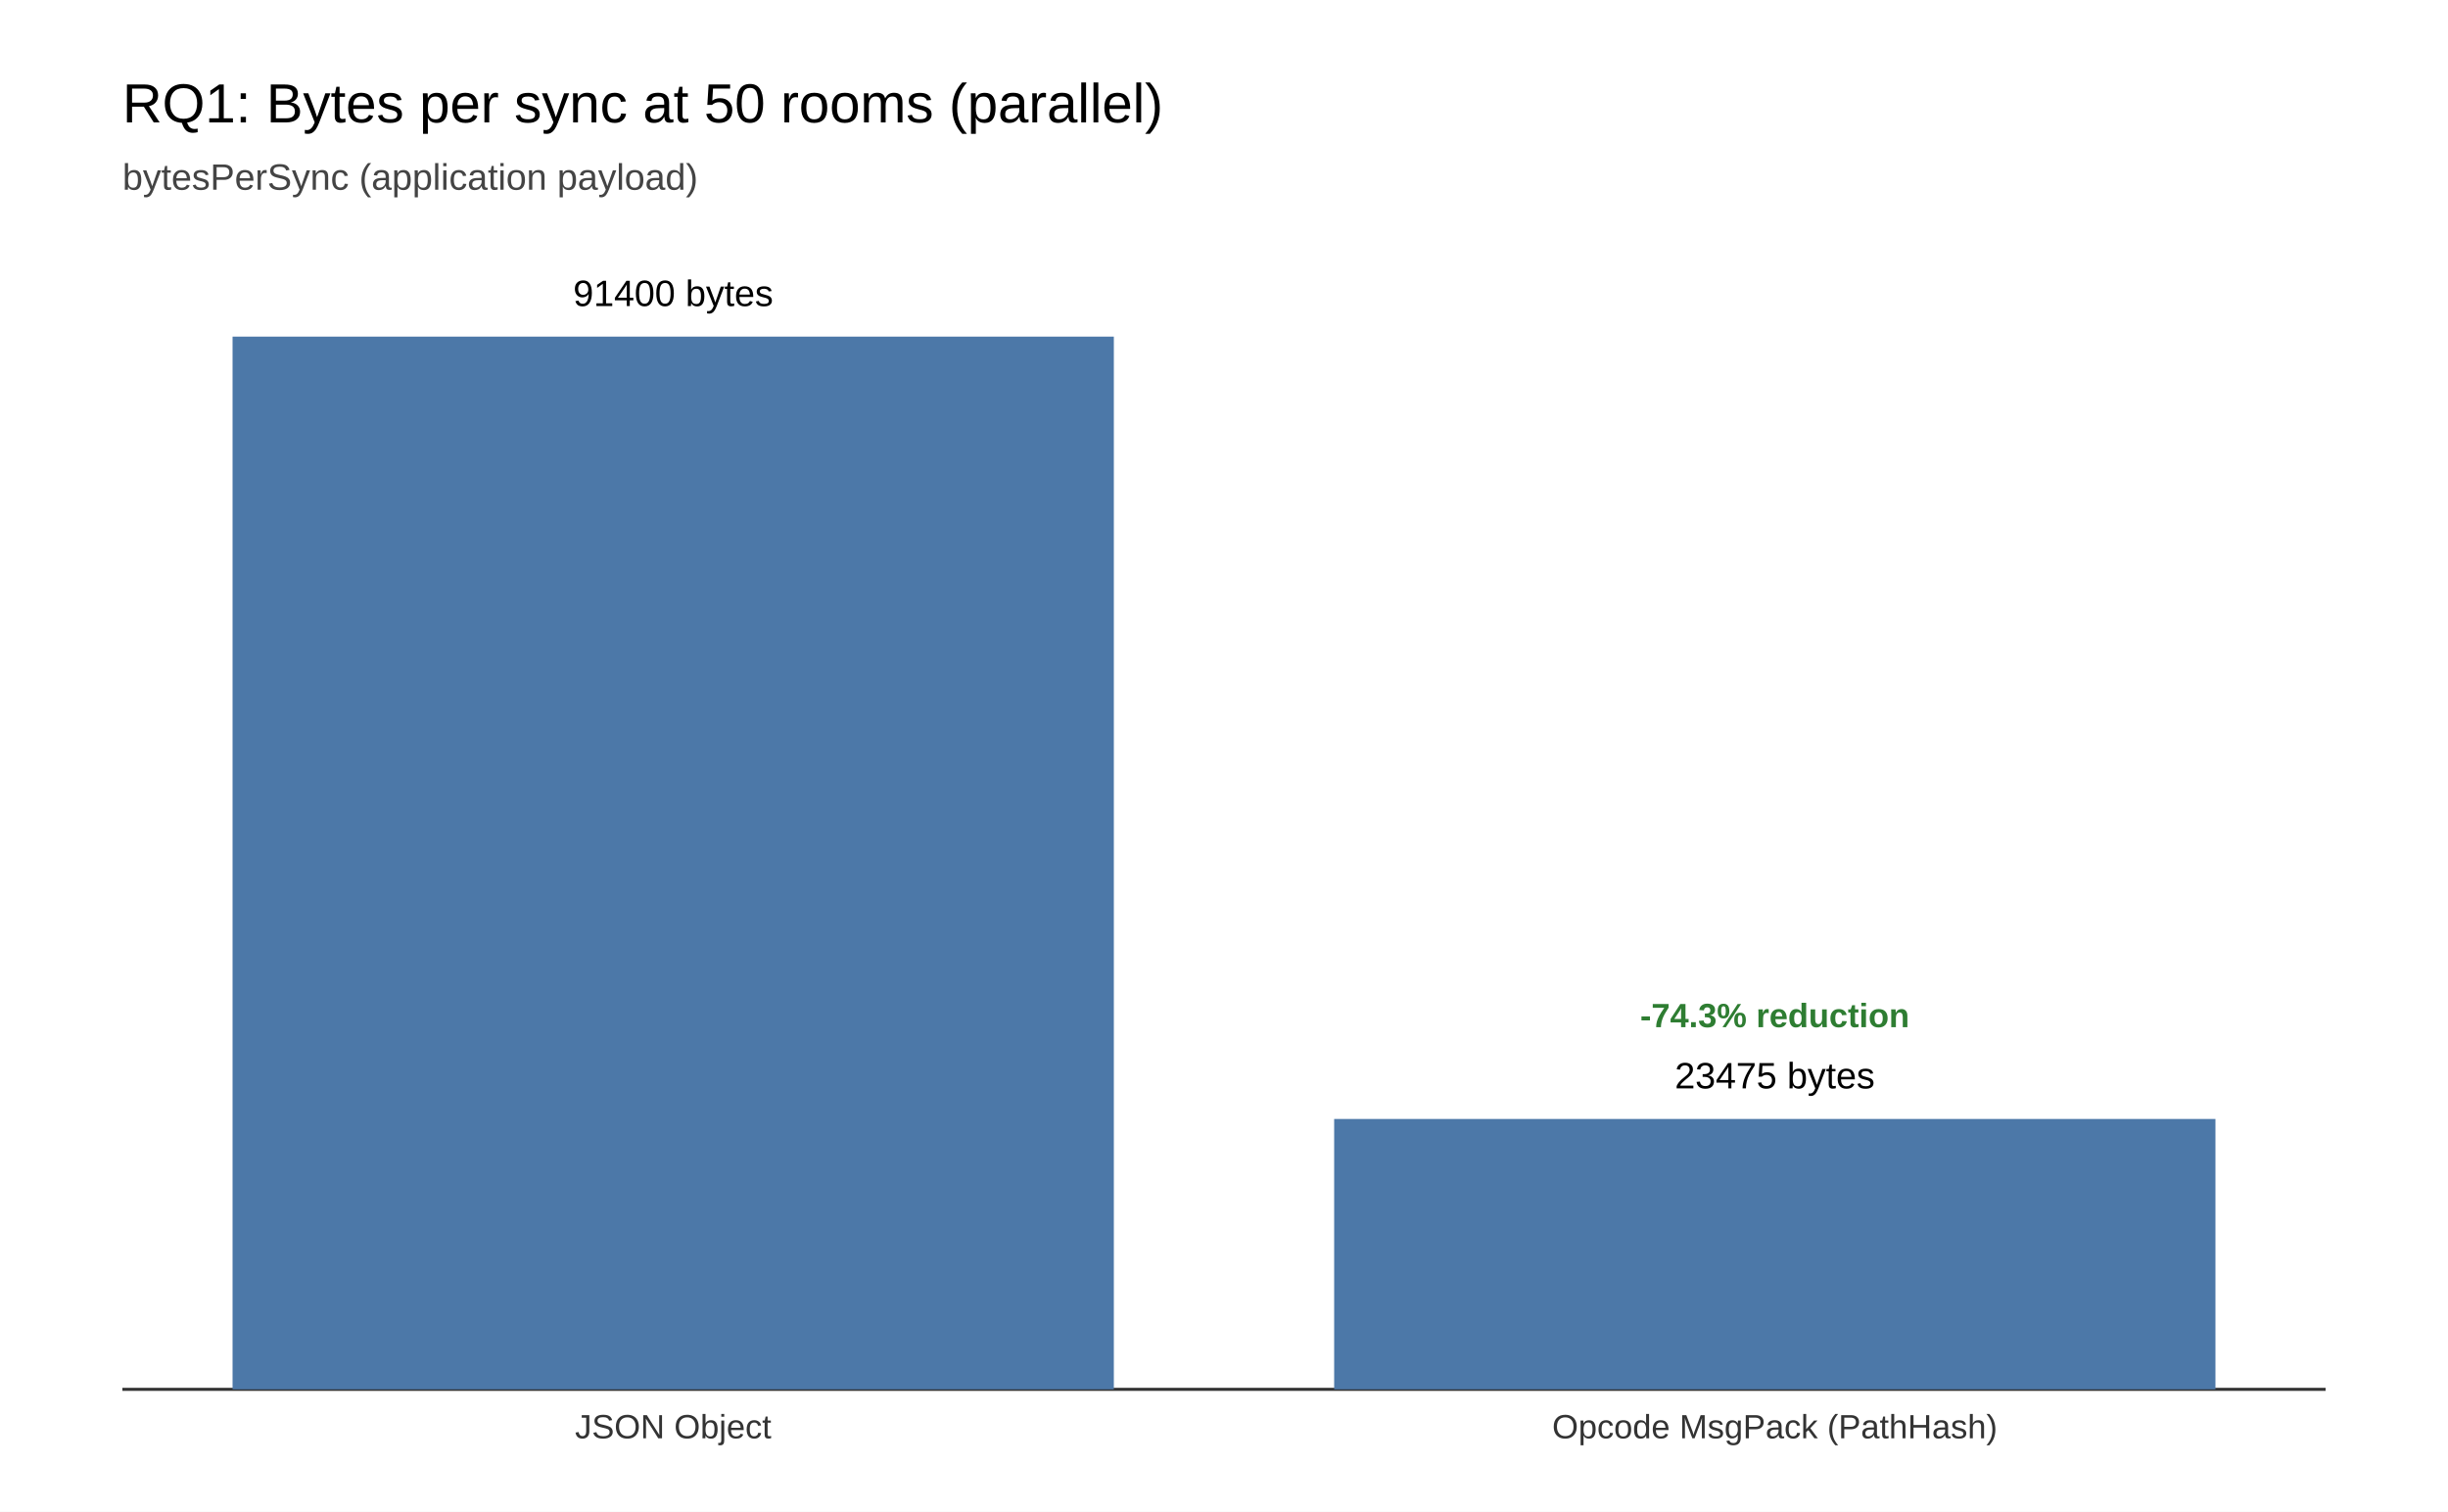
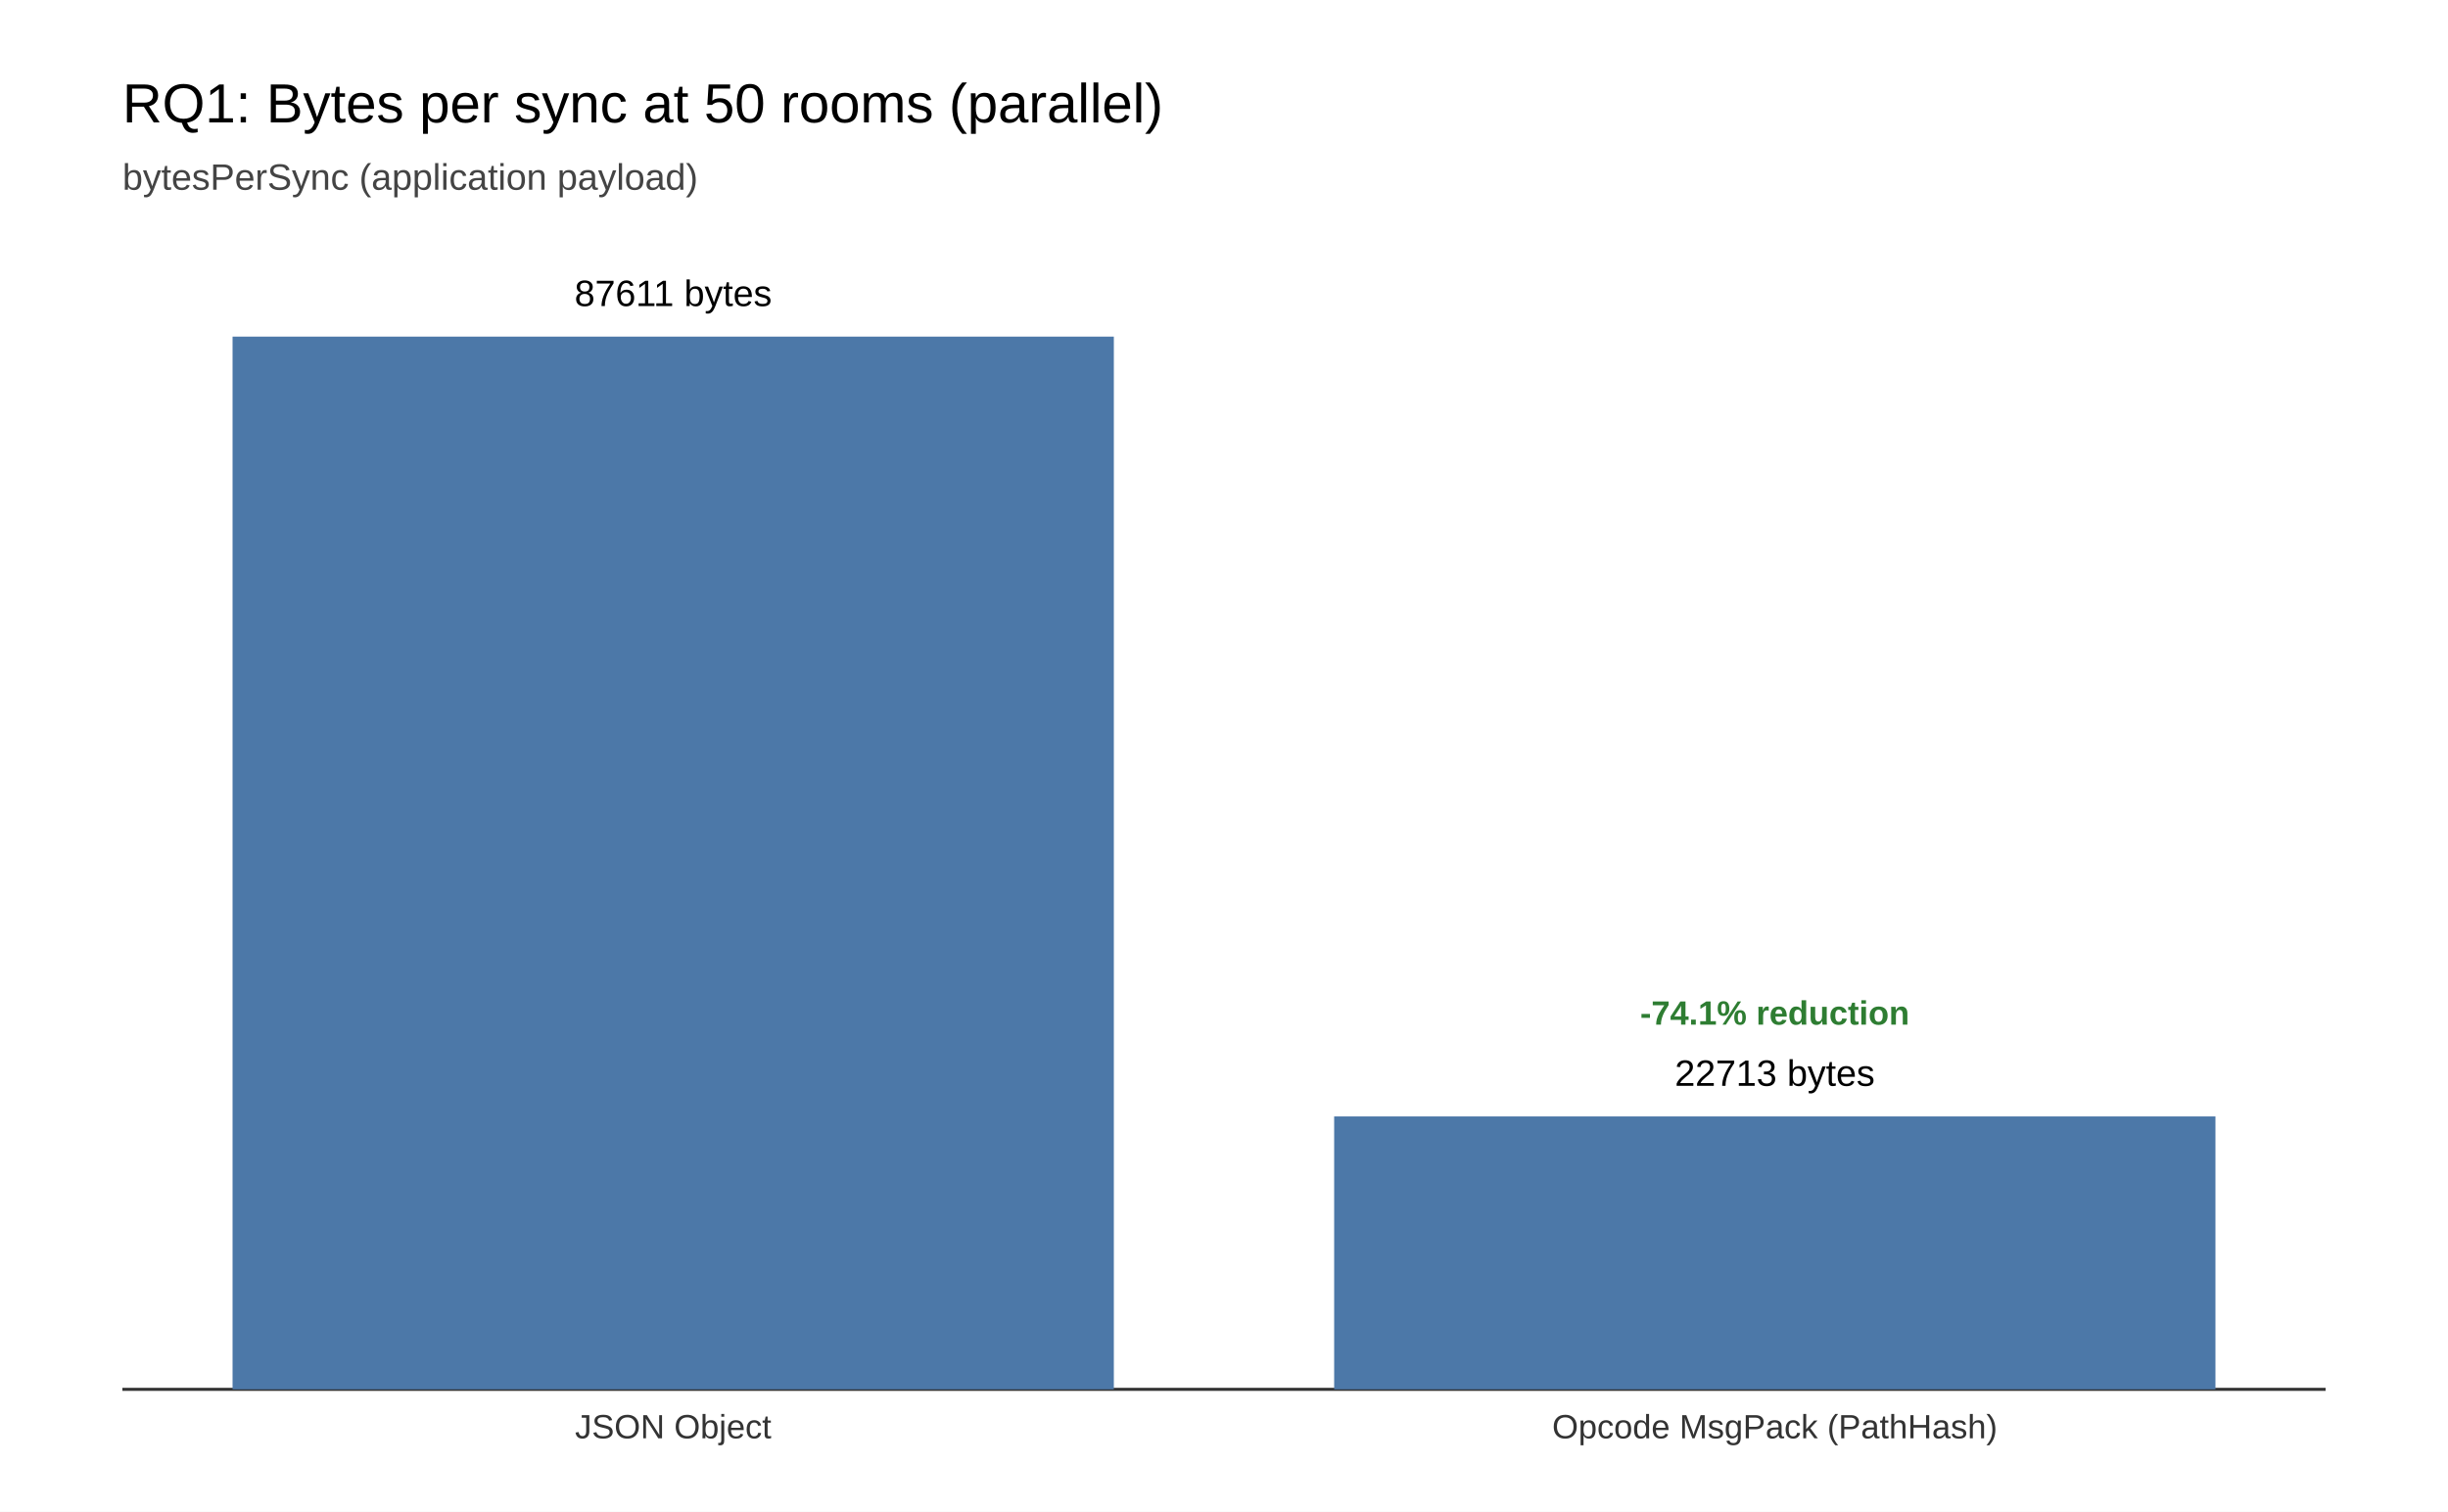
<svg xmlns="http://www.w3.org/2000/svg" width="800" height="494">
  <rect x="0" y="0" width="800" height="494" fill="white" />
  <text x="40" y="40" font-family="Arial" font-size="18">RQ1: Bytes per sync at 50 rooms (parallel)</text>
  <text x="40" y="62" font-family="Arial" font-size="12" fill="#444">bytesPerSync (application payload)</text>
  <line x1="40" y1="454" x2="760" y2="454" stroke="#333" stroke-width="1" />
  <rect x="76.00" y="110.00" width="288.00" height="344.00" fill="#4C78A8" />
-   <text x="220.00" y="100.00" text-anchor="middle" font-family="Arial" font-size="12">91400 bytes</text>
+   <text x="220.00" y="100.00" text-anchor="middle" font-family="Arial" font-size="12">87611 bytes</text>
  <text x="220.00" y="470.00" text-anchor="middle" font-family="Arial" font-size="11" fill="#333">JSON Object</text>
-   <rect x="436.00" y="365.65" width="288.00" height="88.35" fill="#4C78A8" />
-   <text x="580.00" y="355.65" text-anchor="middle" font-family="Arial" font-size="12">23475 bytes</text>
-   <text x="580.00" y="335.65" text-anchor="middle" font-family="Arial" font-size="11" fill="#2E7D32" font-weight="bold">-74.3% reduction</text>
+   <rect x="436.00" y="364.82" width="288.00" height="89.18" fill="#4C78A8" />
+   <text x="580.00" y="354.82" text-anchor="middle" font-family="Arial" font-size="12">22713 bytes</text>
+   <text x="580.00" y="334.82" text-anchor="middle" font-family="Arial" font-size="11" fill="#2E7D32" font-weight="bold">-74.1% reduction</text>
  <text x="580.00" y="470.00" text-anchor="middle" font-family="Arial" font-size="11" fill="#333">Opcode MsgPack (PathHash)</text>
</svg>
